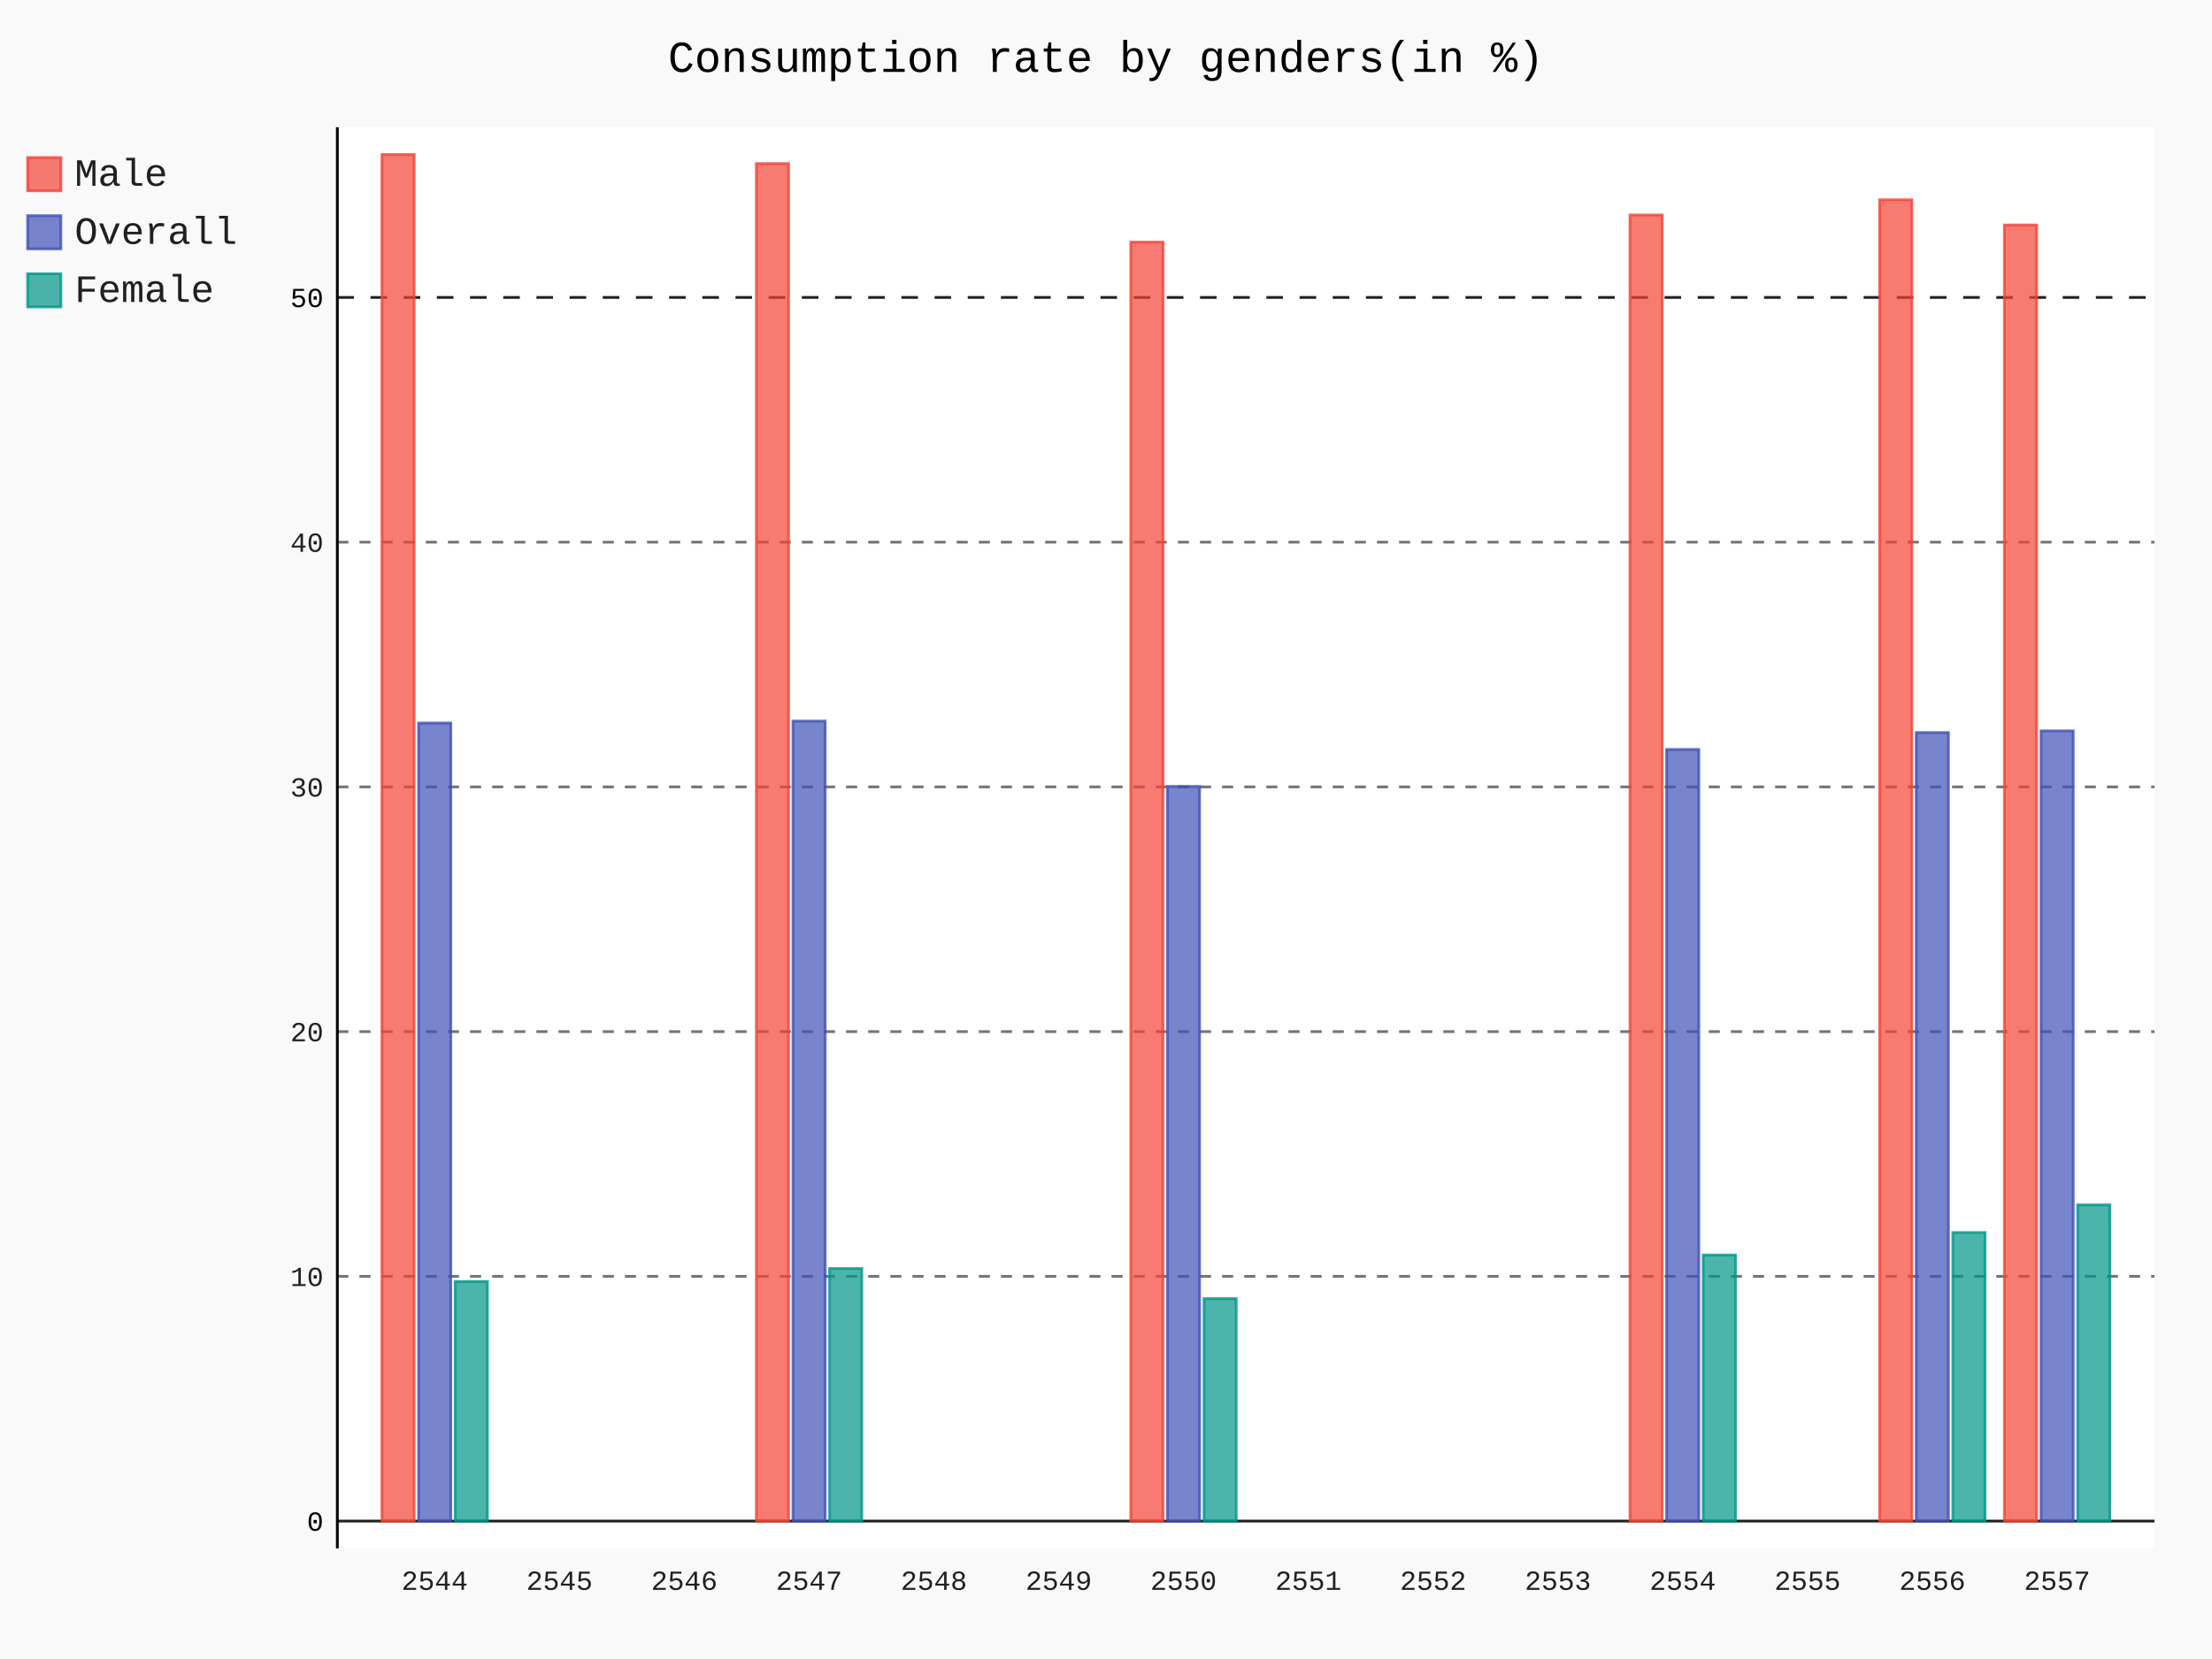
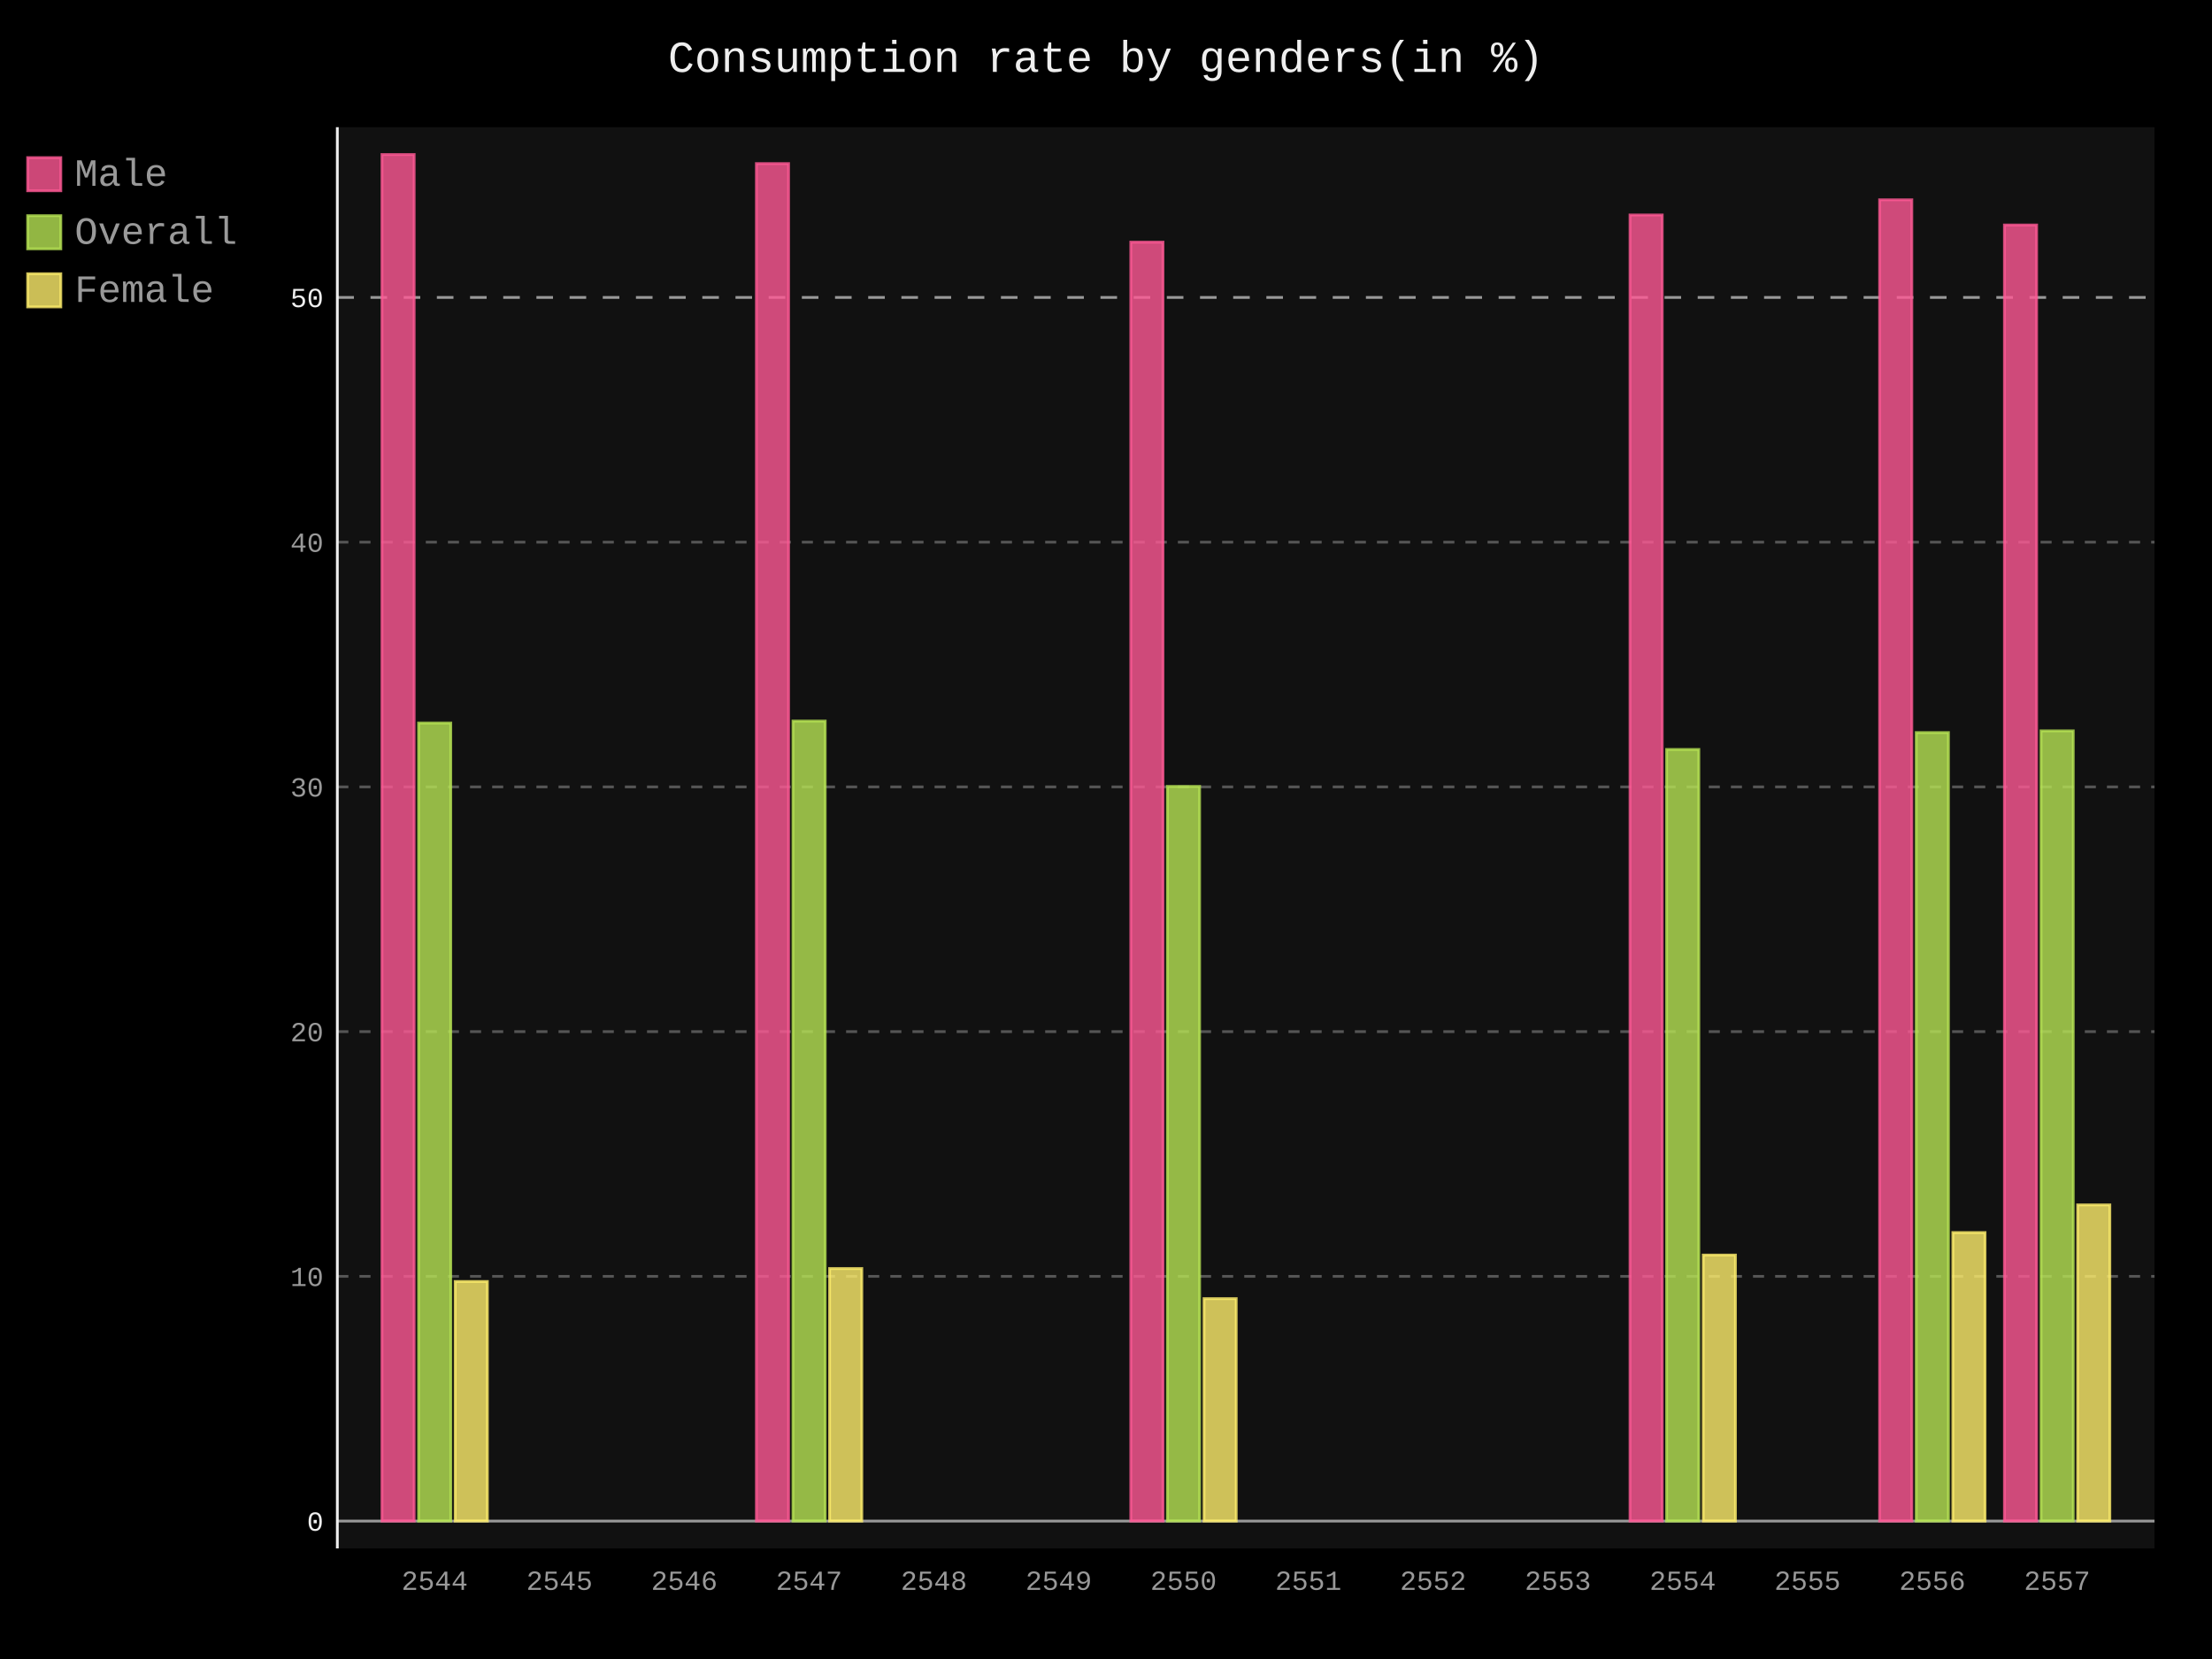
- <svg xmlns="http://www.w3.org/2000/svg" class="pygal-chart" id="chart-5f5b79d1-2fb7-46b4-8a12-e8dbe8d8631c" viewBox="0 0 800 600">
+ <svg xmlns="http://www.w3.org/2000/svg" class="pygal-chart" id="chart-b7c85fa5-38e2-4fff-88f6-6f322de4fe23" viewBox="0 0 800 600">
  <defs>
-     <style type="text/css">#chart-5f5b79d1-2fb7-46b4-8a12-e8dbe8d8631c{-webkit-user-select:none;-webkit-font-smoothing:antialiased;font-family:Consolas,"Liberation Mono",Menlo,Courier,monospace}#chart-5f5b79d1-2fb7-46b4-8a12-e8dbe8d8631c .title{font-family:Consolas,"Liberation Mono",Menlo,Courier,monospace;font-size:16px}#chart-5f5b79d1-2fb7-46b4-8a12-e8dbe8d8631c .legends .legend text{font-family:Consolas,"Liberation Mono",Menlo,Courier,monospace;font-size:14px}#chart-5f5b79d1-2fb7-46b4-8a12-e8dbe8d8631c .axis text{font-family:Consolas,"Liberation Mono",Menlo,Courier,monospace;font-size:10px}#chart-5f5b79d1-2fb7-46b4-8a12-e8dbe8d8631c .axis text.major{font-family:Consolas,"Liberation Mono",Menlo,Courier,monospace;font-size:10px}#chart-5f5b79d1-2fb7-46b4-8a12-e8dbe8d8631c .text-overlay text.value{font-family:Consolas,"Liberation Mono",Menlo,Courier,monospace;font-size:16px}#chart-5f5b79d1-2fb7-46b4-8a12-e8dbe8d8631c .text-overlay text.label{font-family:Consolas,"Liberation Mono",Menlo,Courier,monospace;font-size:10px}#chart-5f5b79d1-2fb7-46b4-8a12-e8dbe8d8631c .tooltip{font-family:Consolas,"Liberation Mono",Menlo,Courier,monospace;font-size:14px}#chart-5f5b79d1-2fb7-46b4-8a12-e8dbe8d8631c text.no_data{font-family:Consolas,"Liberation Mono",Menlo,Courier,monospace;font-size:64px}
- #chart-5f5b79d1-2fb7-46b4-8a12-e8dbe8d8631c{background-color:rgba(249,249,249,1)}#chart-5f5b79d1-2fb7-46b4-8a12-e8dbe8d8631c path,#chart-5f5b79d1-2fb7-46b4-8a12-e8dbe8d8631c line,#chart-5f5b79d1-2fb7-46b4-8a12-e8dbe8d8631c rect,#chart-5f5b79d1-2fb7-46b4-8a12-e8dbe8d8631c circle{-webkit-transition:150ms;-moz-transition:150ms;transition:150ms}#chart-5f5b79d1-2fb7-46b4-8a12-e8dbe8d8631c .graph &gt; .background{fill:rgba(249,249,249,1)}#chart-5f5b79d1-2fb7-46b4-8a12-e8dbe8d8631c .plot &gt; .background{fill:rgba(255,255,255,1)}#chart-5f5b79d1-2fb7-46b4-8a12-e8dbe8d8631c .graph{fill:rgba(0,0,0,.87)}#chart-5f5b79d1-2fb7-46b4-8a12-e8dbe8d8631c text.no_data{fill:rgba(0,0,0,1)}#chart-5f5b79d1-2fb7-46b4-8a12-e8dbe8d8631c .title{fill:rgba(0,0,0,1)}#chart-5f5b79d1-2fb7-46b4-8a12-e8dbe8d8631c .legends .legend text{fill:rgba(0,0,0,.87)}#chart-5f5b79d1-2fb7-46b4-8a12-e8dbe8d8631c .legends .legend:hover text{fill:rgba(0,0,0,1)}#chart-5f5b79d1-2fb7-46b4-8a12-e8dbe8d8631c .axis .line{stroke:rgba(0,0,0,1)}#chart-5f5b79d1-2fb7-46b4-8a12-e8dbe8d8631c .axis .guide.line{stroke:rgba(0,0,0,.54)}#chart-5f5b79d1-2fb7-46b4-8a12-e8dbe8d8631c .axis .major.line{stroke:rgba(0,0,0,.87)}#chart-5f5b79d1-2fb7-46b4-8a12-e8dbe8d8631c .axis text.major{fill:rgba(0,0,0,1)}#chart-5f5b79d1-2fb7-46b4-8a12-e8dbe8d8631c .axis.y .guides:hover .guide.line,#chart-5f5b79d1-2fb7-46b4-8a12-e8dbe8d8631c .line-graph .axis.x .guides:hover .guide.line,#chart-5f5b79d1-2fb7-46b4-8a12-e8dbe8d8631c .stackedline-graph .axis.x .guides:hover .guide.line,#chart-5f5b79d1-2fb7-46b4-8a12-e8dbe8d8631c .xy-graph .axis.x .guides:hover .guide.line{stroke:rgba(0,0,0,1)}#chart-5f5b79d1-2fb7-46b4-8a12-e8dbe8d8631c .axis .guides:hover text{fill:rgba(0,0,0,1)}#chart-5f5b79d1-2fb7-46b4-8a12-e8dbe8d8631c .reactive{fill-opacity:.7;stroke-opacity:.8}#chart-5f5b79d1-2fb7-46b4-8a12-e8dbe8d8631c .ci{stroke:rgba(0,0,0,.87)}#chart-5f5b79d1-2fb7-46b4-8a12-e8dbe8d8631c .reactive.active,#chart-5f5b79d1-2fb7-46b4-8a12-e8dbe8d8631c .active .reactive{fill-opacity:.8;stroke-opacity:.9;stroke-width:4}#chart-5f5b79d1-2fb7-46b4-8a12-e8dbe8d8631c .ci .reactive.active{stroke-width:1.5}#chart-5f5b79d1-2fb7-46b4-8a12-e8dbe8d8631c .series text{fill:rgba(0,0,0,1)}#chart-5f5b79d1-2fb7-46b4-8a12-e8dbe8d8631c .tooltip rect{fill:rgba(255,255,255,1);stroke:rgba(0,0,0,1);-webkit-transition:opacity 150ms;-moz-transition:opacity 150ms;transition:opacity 150ms}#chart-5f5b79d1-2fb7-46b4-8a12-e8dbe8d8631c .tooltip .label{fill:rgba(0,0,0,.87)}#chart-5f5b79d1-2fb7-46b4-8a12-e8dbe8d8631c .tooltip .label{fill:rgba(0,0,0,.87)}#chart-5f5b79d1-2fb7-46b4-8a12-e8dbe8d8631c .tooltip .legend{font-size:.8em;fill:rgba(0,0,0,.54)}#chart-5f5b79d1-2fb7-46b4-8a12-e8dbe8d8631c .tooltip .x_label{font-size:.6em;fill:rgba(0,0,0,1)}#chart-5f5b79d1-2fb7-46b4-8a12-e8dbe8d8631c .tooltip .xlink{font-size:.5em;text-decoration:underline}#chart-5f5b79d1-2fb7-46b4-8a12-e8dbe8d8631c .tooltip .value{font-size:1.5em}#chart-5f5b79d1-2fb7-46b4-8a12-e8dbe8d8631c .bound{font-size:.5em}#chart-5f5b79d1-2fb7-46b4-8a12-e8dbe8d8631c .max-value{font-size:.75em;fill:rgba(0,0,0,.54)}#chart-5f5b79d1-2fb7-46b4-8a12-e8dbe8d8631c .map-element{fill:rgba(255,255,255,1);stroke:rgba(0,0,0,.54) !important}#chart-5f5b79d1-2fb7-46b4-8a12-e8dbe8d8631c .map-element .reactive{fill-opacity:inherit;stroke-opacity:inherit}#chart-5f5b79d1-2fb7-46b4-8a12-e8dbe8d8631c .color-0,#chart-5f5b79d1-2fb7-46b4-8a12-e8dbe8d8631c .color-0 a:visited{stroke:#F44336;fill:#F44336}#chart-5f5b79d1-2fb7-46b4-8a12-e8dbe8d8631c .color-1,#chart-5f5b79d1-2fb7-46b4-8a12-e8dbe8d8631c .color-1 a:visited{stroke:#3F51B5;fill:#3F51B5}#chart-5f5b79d1-2fb7-46b4-8a12-e8dbe8d8631c .color-2,#chart-5f5b79d1-2fb7-46b4-8a12-e8dbe8d8631c .color-2 a:visited{stroke:#009688;fill:#009688}#chart-5f5b79d1-2fb7-46b4-8a12-e8dbe8d8631c .text-overlay .color-0 text{fill:black}#chart-5f5b79d1-2fb7-46b4-8a12-e8dbe8d8631c .text-overlay .color-1 text{fill:black}#chart-5f5b79d1-2fb7-46b4-8a12-e8dbe8d8631c .text-overlay .color-2 text{fill:black}
- #chart-5f5b79d1-2fb7-46b4-8a12-e8dbe8d8631c text.no_data{text-anchor:middle}#chart-5f5b79d1-2fb7-46b4-8a12-e8dbe8d8631c .guide.line{fill:none}#chart-5f5b79d1-2fb7-46b4-8a12-e8dbe8d8631c .centered{text-anchor:middle}#chart-5f5b79d1-2fb7-46b4-8a12-e8dbe8d8631c .title{text-anchor:middle}#chart-5f5b79d1-2fb7-46b4-8a12-e8dbe8d8631c .legends .legend text{fill-opacity:1}#chart-5f5b79d1-2fb7-46b4-8a12-e8dbe8d8631c .axis.x text{text-anchor:middle}#chart-5f5b79d1-2fb7-46b4-8a12-e8dbe8d8631c .axis.x:not(.web) text[transform]{text-anchor:start}#chart-5f5b79d1-2fb7-46b4-8a12-e8dbe8d8631c .axis.x:not(.web) text[transform].backwards{text-anchor:end}#chart-5f5b79d1-2fb7-46b4-8a12-e8dbe8d8631c .axis.y text{text-anchor:end}#chart-5f5b79d1-2fb7-46b4-8a12-e8dbe8d8631c .axis.y text[transform].backwards{text-anchor:start}#chart-5f5b79d1-2fb7-46b4-8a12-e8dbe8d8631c .axis.y2 text{text-anchor:start}#chart-5f5b79d1-2fb7-46b4-8a12-e8dbe8d8631c .axis.y2 text[transform].backwards{text-anchor:end}#chart-5f5b79d1-2fb7-46b4-8a12-e8dbe8d8631c .axis .guide.line{stroke-dasharray:4,4}#chart-5f5b79d1-2fb7-46b4-8a12-e8dbe8d8631c .axis .major.guide.line{stroke-dasharray:6,6}#chart-5f5b79d1-2fb7-46b4-8a12-e8dbe8d8631c .horizontal .axis.y .guide.line,#chart-5f5b79d1-2fb7-46b4-8a12-e8dbe8d8631c .horizontal .axis.y2 .guide.line,#chart-5f5b79d1-2fb7-46b4-8a12-e8dbe8d8631c .vertical .axis.x .guide.line{opacity:0}#chart-5f5b79d1-2fb7-46b4-8a12-e8dbe8d8631c .horizontal .axis.always_show .guide.line,#chart-5f5b79d1-2fb7-46b4-8a12-e8dbe8d8631c .vertical .axis.always_show .guide.line{opacity:1 !important}#chart-5f5b79d1-2fb7-46b4-8a12-e8dbe8d8631c .axis.y .guides:hover .guide.line,#chart-5f5b79d1-2fb7-46b4-8a12-e8dbe8d8631c .axis.y2 .guides:hover .guide.line,#chart-5f5b79d1-2fb7-46b4-8a12-e8dbe8d8631c .axis.x .guides:hover .guide.line{opacity:1}#chart-5f5b79d1-2fb7-46b4-8a12-e8dbe8d8631c .axis .guides:hover text{opacity:1}#chart-5f5b79d1-2fb7-46b4-8a12-e8dbe8d8631c .nofill{fill:none}#chart-5f5b79d1-2fb7-46b4-8a12-e8dbe8d8631c .subtle-fill{fill-opacity:.2}#chart-5f5b79d1-2fb7-46b4-8a12-e8dbe8d8631c .dot{stroke-width:1px;fill-opacity:1}#chart-5f5b79d1-2fb7-46b4-8a12-e8dbe8d8631c .dot.active{stroke-width:5px}#chart-5f5b79d1-2fb7-46b4-8a12-e8dbe8d8631c .dot.negative{fill:transparent}#chart-5f5b79d1-2fb7-46b4-8a12-e8dbe8d8631c text,#chart-5f5b79d1-2fb7-46b4-8a12-e8dbe8d8631c tspan{stroke:none !important}#chart-5f5b79d1-2fb7-46b4-8a12-e8dbe8d8631c .series text.active{opacity:1}#chart-5f5b79d1-2fb7-46b4-8a12-e8dbe8d8631c .tooltip rect{fill-opacity:.95;stroke-width:.5}#chart-5f5b79d1-2fb7-46b4-8a12-e8dbe8d8631c .tooltip text{fill-opacity:1}#chart-5f5b79d1-2fb7-46b4-8a12-e8dbe8d8631c .showable{visibility:hidden}#chart-5f5b79d1-2fb7-46b4-8a12-e8dbe8d8631c .showable.shown{visibility:visible}#chart-5f5b79d1-2fb7-46b4-8a12-e8dbe8d8631c .gauge-background{fill:rgba(229,229,229,1);stroke:none}#chart-5f5b79d1-2fb7-46b4-8a12-e8dbe8d8631c .bg-lines{stroke:rgba(249,249,249,1);stroke-width:2px}</style>
+     <style type="text/css">#chart-b7c85fa5-38e2-4fff-88f6-6f322de4fe23{-webkit-user-select:none;-webkit-font-smoothing:antialiased;font-family:Consolas,"Liberation Mono",Menlo,Courier,monospace}#chart-b7c85fa5-38e2-4fff-88f6-6f322de4fe23 .title{font-family:Consolas,"Liberation Mono",Menlo,Courier,monospace;font-size:16px}#chart-b7c85fa5-38e2-4fff-88f6-6f322de4fe23 .legends .legend text{font-family:Consolas,"Liberation Mono",Menlo,Courier,monospace;font-size:14px}#chart-b7c85fa5-38e2-4fff-88f6-6f322de4fe23 .axis text{font-family:Consolas,"Liberation Mono",Menlo,Courier,monospace;font-size:10px}#chart-b7c85fa5-38e2-4fff-88f6-6f322de4fe23 .axis text.major{font-family:Consolas,"Liberation Mono",Menlo,Courier,monospace;font-size:10px}#chart-b7c85fa5-38e2-4fff-88f6-6f322de4fe23 .text-overlay text.value{font-family:Consolas,"Liberation Mono",Menlo,Courier,monospace;font-size:16px}#chart-b7c85fa5-38e2-4fff-88f6-6f322de4fe23 .text-overlay text.label{font-family:Consolas,"Liberation Mono",Menlo,Courier,monospace;font-size:10px}#chart-b7c85fa5-38e2-4fff-88f6-6f322de4fe23 .tooltip{font-family:Consolas,"Liberation Mono",Menlo,Courier,monospace;font-size:14px}#chart-b7c85fa5-38e2-4fff-88f6-6f322de4fe23 text.no_data{font-family:Consolas,"Liberation Mono",Menlo,Courier,monospace;font-size:64px}
+ #chart-b7c85fa5-38e2-4fff-88f6-6f322de4fe23{background-color:black}#chart-b7c85fa5-38e2-4fff-88f6-6f322de4fe23 path,#chart-b7c85fa5-38e2-4fff-88f6-6f322de4fe23 line,#chart-b7c85fa5-38e2-4fff-88f6-6f322de4fe23 rect,#chart-b7c85fa5-38e2-4fff-88f6-6f322de4fe23 circle{-webkit-transition:250ms;-moz-transition:250ms;transition:250ms}#chart-b7c85fa5-38e2-4fff-88f6-6f322de4fe23 .graph &gt; .background{fill:black}#chart-b7c85fa5-38e2-4fff-88f6-6f322de4fe23 .plot &gt; .background{fill:#111}#chart-b7c85fa5-38e2-4fff-88f6-6f322de4fe23 .graph{fill:#999}#chart-b7c85fa5-38e2-4fff-88f6-6f322de4fe23 text.no_data{fill:#eee}#chart-b7c85fa5-38e2-4fff-88f6-6f322de4fe23 .title{fill:#eee}#chart-b7c85fa5-38e2-4fff-88f6-6f322de4fe23 .legends .legend text{fill:#999}#chart-b7c85fa5-38e2-4fff-88f6-6f322de4fe23 .legends .legend:hover text{fill:#eee}#chart-b7c85fa5-38e2-4fff-88f6-6f322de4fe23 .axis .line{stroke:#eee}#chart-b7c85fa5-38e2-4fff-88f6-6f322de4fe23 .axis .guide.line{stroke:#555}#chart-b7c85fa5-38e2-4fff-88f6-6f322de4fe23 .axis .major.line{stroke:#999}#chart-b7c85fa5-38e2-4fff-88f6-6f322de4fe23 .axis text.major{fill:#eee}#chart-b7c85fa5-38e2-4fff-88f6-6f322de4fe23 .axis.y .guides:hover .guide.line,#chart-b7c85fa5-38e2-4fff-88f6-6f322de4fe23 .line-graph .axis.x .guides:hover .guide.line,#chart-b7c85fa5-38e2-4fff-88f6-6f322de4fe23 .stackedline-graph .axis.x .guides:hover .guide.line,#chart-b7c85fa5-38e2-4fff-88f6-6f322de4fe23 .xy-graph .axis.x .guides:hover .guide.line{stroke:#eee}#chart-b7c85fa5-38e2-4fff-88f6-6f322de4fe23 .axis .guides:hover text{fill:#eee}#chart-b7c85fa5-38e2-4fff-88f6-6f322de4fe23 .reactive{fill-opacity:.8;stroke-opacity:.8}#chart-b7c85fa5-38e2-4fff-88f6-6f322de4fe23 .ci{stroke:#999}#chart-b7c85fa5-38e2-4fff-88f6-6f322de4fe23 .reactive.active,#chart-b7c85fa5-38e2-4fff-88f6-6f322de4fe23 .active .reactive{fill-opacity:.4;stroke-opacity:.9;stroke-width:4}#chart-b7c85fa5-38e2-4fff-88f6-6f322de4fe23 .ci .reactive.active{stroke-width:1.5}#chart-b7c85fa5-38e2-4fff-88f6-6f322de4fe23 .series text{fill:#eee}#chart-b7c85fa5-38e2-4fff-88f6-6f322de4fe23 .tooltip rect{fill:#111;stroke:#eee;-webkit-transition:opacity 250ms;-moz-transition:opacity 250ms;transition:opacity 250ms}#chart-b7c85fa5-38e2-4fff-88f6-6f322de4fe23 .tooltip .label{fill:#999}#chart-b7c85fa5-38e2-4fff-88f6-6f322de4fe23 .tooltip .label{fill:#999}#chart-b7c85fa5-38e2-4fff-88f6-6f322de4fe23 .tooltip .legend{font-size:.8em;fill:#555}#chart-b7c85fa5-38e2-4fff-88f6-6f322de4fe23 .tooltip .x_label{font-size:.6em;fill:#eee}#chart-b7c85fa5-38e2-4fff-88f6-6f322de4fe23 .tooltip .xlink{font-size:.5em;text-decoration:underline}#chart-b7c85fa5-38e2-4fff-88f6-6f322de4fe23 .tooltip .value{font-size:1.5em}#chart-b7c85fa5-38e2-4fff-88f6-6f322de4fe23 .bound{font-size:.5em}#chart-b7c85fa5-38e2-4fff-88f6-6f322de4fe23 .max-value{font-size:.75em;fill:#555}#chart-b7c85fa5-38e2-4fff-88f6-6f322de4fe23 .map-element{fill:#111;stroke:#555 !important}#chart-b7c85fa5-38e2-4fff-88f6-6f322de4fe23 .map-element .reactive{fill-opacity:inherit;stroke-opacity:inherit}#chart-b7c85fa5-38e2-4fff-88f6-6f322de4fe23 .color-0,#chart-b7c85fa5-38e2-4fff-88f6-6f322de4fe23 .color-0 a:visited{stroke:#ff5995;fill:#ff5995}#chart-b7c85fa5-38e2-4fff-88f6-6f322de4fe23 .color-1,#chart-b7c85fa5-38e2-4fff-88f6-6f322de4fe23 .color-1 a:visited{stroke:#b6e354;fill:#b6e354}#chart-b7c85fa5-38e2-4fff-88f6-6f322de4fe23 .color-2,#chart-b7c85fa5-38e2-4fff-88f6-6f322de4fe23 .color-2 a:visited{stroke:#feed6c;fill:#feed6c}#chart-b7c85fa5-38e2-4fff-88f6-6f322de4fe23 .text-overlay .color-0 text{fill:black}#chart-b7c85fa5-38e2-4fff-88f6-6f322de4fe23 .text-overlay .color-1 text{fill:black}#chart-b7c85fa5-38e2-4fff-88f6-6f322de4fe23 .text-overlay .color-2 text{fill:black}
+ #chart-b7c85fa5-38e2-4fff-88f6-6f322de4fe23 text.no_data{text-anchor:middle}#chart-b7c85fa5-38e2-4fff-88f6-6f322de4fe23 .guide.line{fill:none}#chart-b7c85fa5-38e2-4fff-88f6-6f322de4fe23 .centered{text-anchor:middle}#chart-b7c85fa5-38e2-4fff-88f6-6f322de4fe23 .title{text-anchor:middle}#chart-b7c85fa5-38e2-4fff-88f6-6f322de4fe23 .legends .legend text{fill-opacity:1}#chart-b7c85fa5-38e2-4fff-88f6-6f322de4fe23 .axis.x text{text-anchor:middle}#chart-b7c85fa5-38e2-4fff-88f6-6f322de4fe23 .axis.x:not(.web) text[transform]{text-anchor:start}#chart-b7c85fa5-38e2-4fff-88f6-6f322de4fe23 .axis.x:not(.web) text[transform].backwards{text-anchor:end}#chart-b7c85fa5-38e2-4fff-88f6-6f322de4fe23 .axis.y text{text-anchor:end}#chart-b7c85fa5-38e2-4fff-88f6-6f322de4fe23 .axis.y text[transform].backwards{text-anchor:start}#chart-b7c85fa5-38e2-4fff-88f6-6f322de4fe23 .axis.y2 text{text-anchor:start}#chart-b7c85fa5-38e2-4fff-88f6-6f322de4fe23 .axis.y2 text[transform].backwards{text-anchor:end}#chart-b7c85fa5-38e2-4fff-88f6-6f322de4fe23 .axis .guide.line{stroke-dasharray:4,4}#chart-b7c85fa5-38e2-4fff-88f6-6f322de4fe23 .axis .major.guide.line{stroke-dasharray:6,6}#chart-b7c85fa5-38e2-4fff-88f6-6f322de4fe23 .horizontal .axis.y .guide.line,#chart-b7c85fa5-38e2-4fff-88f6-6f322de4fe23 .horizontal .axis.y2 .guide.line,#chart-b7c85fa5-38e2-4fff-88f6-6f322de4fe23 .vertical .axis.x .guide.line{opacity:0}#chart-b7c85fa5-38e2-4fff-88f6-6f322de4fe23 .horizontal .axis.always_show .guide.line,#chart-b7c85fa5-38e2-4fff-88f6-6f322de4fe23 .vertical .axis.always_show .guide.line{opacity:1 !important}#chart-b7c85fa5-38e2-4fff-88f6-6f322de4fe23 .axis.y .guides:hover .guide.line,#chart-b7c85fa5-38e2-4fff-88f6-6f322de4fe23 .axis.y2 .guides:hover .guide.line,#chart-b7c85fa5-38e2-4fff-88f6-6f322de4fe23 .axis.x .guides:hover .guide.line{opacity:1}#chart-b7c85fa5-38e2-4fff-88f6-6f322de4fe23 .axis .guides:hover text{opacity:1}#chart-b7c85fa5-38e2-4fff-88f6-6f322de4fe23 .nofill{fill:none}#chart-b7c85fa5-38e2-4fff-88f6-6f322de4fe23 .subtle-fill{fill-opacity:.2}#chart-b7c85fa5-38e2-4fff-88f6-6f322de4fe23 .dot{stroke-width:1px;fill-opacity:1}#chart-b7c85fa5-38e2-4fff-88f6-6f322de4fe23 .dot.active{stroke-width:5px}#chart-b7c85fa5-38e2-4fff-88f6-6f322de4fe23 .dot.negative{fill:transparent}#chart-b7c85fa5-38e2-4fff-88f6-6f322de4fe23 text,#chart-b7c85fa5-38e2-4fff-88f6-6f322de4fe23 tspan{stroke:none !important}#chart-b7c85fa5-38e2-4fff-88f6-6f322de4fe23 .series text.active{opacity:1}#chart-b7c85fa5-38e2-4fff-88f6-6f322de4fe23 .tooltip rect{fill-opacity:.95;stroke-width:.5}#chart-b7c85fa5-38e2-4fff-88f6-6f322de4fe23 .tooltip text{fill-opacity:1}#chart-b7c85fa5-38e2-4fff-88f6-6f322de4fe23 .showable{visibility:hidden}#chart-b7c85fa5-38e2-4fff-88f6-6f322de4fe23 .showable.shown{visibility:visible}#chart-b7c85fa5-38e2-4fff-88f6-6f322de4fe23 .gauge-background{fill:rgba(229,229,229,1);stroke:none}#chart-b7c85fa5-38e2-4fff-88f6-6f322de4fe23 .bg-lines{stroke:black;stroke-width:2px}</style>
  </defs>
  <g class="graph bar-graph vertical">
    <rect class="background" height="600" width="800" x="0" y="0" />
    <g class="plot" transform="translate(122, 46)">
      <rect class="background" height="514" width="657.2" x="0" y="0" />
      <g class="axis y always_show">
        <g class="guides">
          <path class="axis major line" d="M0 504.115 h657.2" />
          <text class="major" x="-5" y="507.615">0</text>
        </g>
        <g class="guides">
          <path class="guide line" d="M0 415.607 h657.2" />
          <text class="" x="-5" y="419.107">10</text>
        </g>
        <g class="guides">
          <path class="guide line" d="M0 327.099 h657.2" />
          <text class="" x="-5" y="330.599">20</text>
        </g>
        <g class="guides">
          <path class="guide line" d="M0 238.59 h657.2" />
          <text class="" x="-5" y="242.09">30</text>
        </g>
        <g class="guides">
          <path class="guide line" d="M0 150.082 h657.2" />
          <text class="" x="-5" y="153.582">40</text>
        </g>
        <g class="guides">
          <path class="major guide line" d="M0 61.574 h657.2" />
          <text class="major" x="-5" y="65.074">50</text>
        </g>
      </g>
      <g class="axis x">
        <path class="line" d="M0 0 v514" />
        <g class="guides">
          <path class="guide line" d="M35.207 0 v514" />
          <text class="" x="35.207" y="529.0">2544</text>
        </g>
        <g class="guides">
          <path class="guide line" d="M80.345 0 v514" />
          <text class="" x="80.345" y="529.0">2545</text>
        </g>
        <g class="guides">
          <path class="guide line" d="M125.482 0 v514" />
          <text class="" x="125.482" y="529.0">2546</text>
        </g>
        <g class="guides">
          <path class="guide line" d="M170.619 0 v514" />
          <text class="" x="170.619" y="529.0">2547</text>
        </g>
        <g class="guides">
          <path class="guide line" d="M215.757 0 v514" />
          <text class="" x="215.757" y="529.0">2548</text>
        </g>
        <g class="guides">
          <path class="guide line" d="M260.894 0 v514" />
          <text class="" x="260.894" y="529.0">2549</text>
        </g>
        <g class="guides">
          <path class="guide line" d="M306.031 0 v514" />
          <text class="" x="306.031" y="529.0">2550</text>
        </g>
        <g class="guides">
          <path class="guide line" d="M351.169 0 v514" />
          <text class="" x="351.169" y="529.0">2551</text>
        </g>
        <g class="guides">
          <path class="guide line" d="M396.306 0 v514" />
          <text class="" x="396.306" y="529.0">2552</text>
        </g>
        <g class="guides">
          <path class="guide line" d="M441.443 0 v514" />
          <text class="" x="441.443" y="529.0">2553</text>
        </g>
        <g class="guides">
          <path class="guide line" d="M486.581 0 v514" />
          <text class="" x="486.581" y="529.0">2554</text>
        </g>
        <g class="guides">
          <path class="guide line" d="M531.718 0 v514" />
          <text class="" x="531.718" y="529.0">2555</text>
        </g>
        <g class="guides">
          <path class="guide line" d="M576.855 0 v514" />
          <text class="" x="576.855" y="529.0">2556</text>
        </g>
        <g class="guides">
          <path class="guide line" d="M621.993 0 v514" />
          <text class="" x="621.993" y="529.0">2557</text>
        </g>
      </g>
      <g class="series serie-0 color-0">
        <g class="bars">
          <g class="bar">
            <rect class="rect reactive tooltip-trigger" height="494.231" rx="0" ry="0" width="11.651" x="16.141" y="9.885" />
          </g>
          <g class="bar">
            <rect class="rect reactive tooltip-trigger" height="490.956" rx="0" ry="0" width="11.651" x="151.553" y="13.159" />
          </g>
          <g class="bar">
            <rect class="rect reactive tooltip-trigger" height="462.545" rx="0" ry="0" width="11.651" x="286.965" y="41.571" />
          </g>
          <g class="bar">
            <rect class="rect reactive tooltip-trigger" height="472.369" rx="0" ry="0" width="11.651" x="467.515" y="31.746" />
          </g>
          <g class="bar">
            <rect class="rect reactive tooltip-trigger" height="477.857" rx="0" ry="0" width="11.651" x="557.789" y="26.259" />
          </g>
          <g class="bar">
            <rect class="rect reactive tooltip-trigger" height="468.74" rx="0" ry="0" width="11.651" x="602.927" y="35.375" />
          </g>
        </g>
      </g>
      <g class="series serie-1 color-1">
        <g class="bars">
          <g class="bar">
            <rect class="rect reactive tooltip-trigger" height="288.626" rx="0" ry="0" width="11.651" x="29.381" y="215.49" />
          </g>
          <g class="bar">
            <rect class="rect reactive tooltip-trigger" height="289.334" rx="0" ry="0" width="11.651" x="164.794" y="214.782" />
          </g>
          <g class="bar">
            <rect class="rect reactive tooltip-trigger" height="265.702" rx="0" ry="0" width="11.651" x="300.206" y="238.413" />
          </g>
          <g class="bar">
            <rect class="rect reactive tooltip-trigger" height="279.067" rx="0" ry="0" width="11.651" x="480.755" y="225.048" />
          </g>
          <g class="bar">
            <rect class="rect reactive tooltip-trigger" height="285.174" rx="0" ry="0" width="11.651" x="571.03" y="218.941" />
          </g>
          <g class="bar">
            <rect class="rect reactive tooltip-trigger" height="285.794" rx="0" ry="0" width="11.651" x="616.167" y="218.322" />
          </g>
        </g>
      </g>
      <g class="series serie-2 color-2">
        <g class="bars">
          <g class="bar">
            <rect class="rect reactive tooltip-trigger" height="86.65" rx="0" ry="0" width="11.651" x="42.622" y="417.466" />
          </g>
          <g class="bar">
            <rect class="rect reactive tooltip-trigger" height="91.341" rx="0" ry="0" width="11.651" x="178.034" y="412.775" />
          </g>
          <g class="bar">
            <rect class="rect reactive tooltip-trigger" height="80.454" rx="0" ry="0" width="11.651" x="313.446" y="423.661" />
          </g>
          <g class="bar">
            <rect class="rect reactive tooltip-trigger" height="96.209" rx="0" ry="0" width="11.651" x="493.995" y="407.907" />
          </g>
          <g class="bar">
            <rect class="rect reactive tooltip-trigger" height="104.351" rx="0" ry="0" width="11.651" x="584.27" y="399.764" />
          </g>
          <g class="bar">
            <rect class="rect reactive tooltip-trigger" height="114.353" rx="0" ry="0" width="11.651" x="629.407" y="389.763" />
          </g>
        </g>
      </g>
    </g>
    <g class="titles">
      <text class="title plot_title" x="400.0" y="26">Consumption rate by genders(in %)</text>
    </g>
    <g class="plot overlay" transform="translate(122, 46)">
      <g class="series serie-0 color-0" />
      <g class="series serie-1 color-1" />
      <g class="series serie-2 color-2" />
    </g>
    <g class="plot text-overlay" transform="translate(122, 46)">
      <g class="series serie-0 color-0" />
      <g class="series serie-1 color-1" />
      <g class="series serie-2 color-2" />
    </g>
    <g class="plot tooltip-overlay" transform="translate(122, 46)">
      <g class="tooltip" style="opacity: 0" transform="translate(0 0)">
        <rect class="tooltip-box" height="0" rx="0" ry="0" width="0" />
        <g class="text" />
      </g>
    </g>
    <g class="legends" transform="translate(10, 56)">
      <g class="legend reactive activate-serie" id="activate-serie-0">
        <rect class="color-0 reactive" height="12" width="12" x="0.0" y="1.0" />
        <text x="17.0" y="11.2">Male</text>
      </g>
      <g class="legend reactive activate-serie" id="activate-serie-1">
        <rect class="color-1 reactive" height="12" width="12" x="0.0" y="22.0" />
        <text x="17.0" y="32.2">Overall</text>
      </g>
      <g class="legend reactive activate-serie" id="activate-serie-2">
        <rect class="color-2 reactive" height="12" width="12" x="0.0" y="43.0" />
        <text x="17.0" y="53.2">Female</text>
      </g>
    </g>
    <g class="legends" transform="translate(790, 56)" />
  </g>
</svg>
